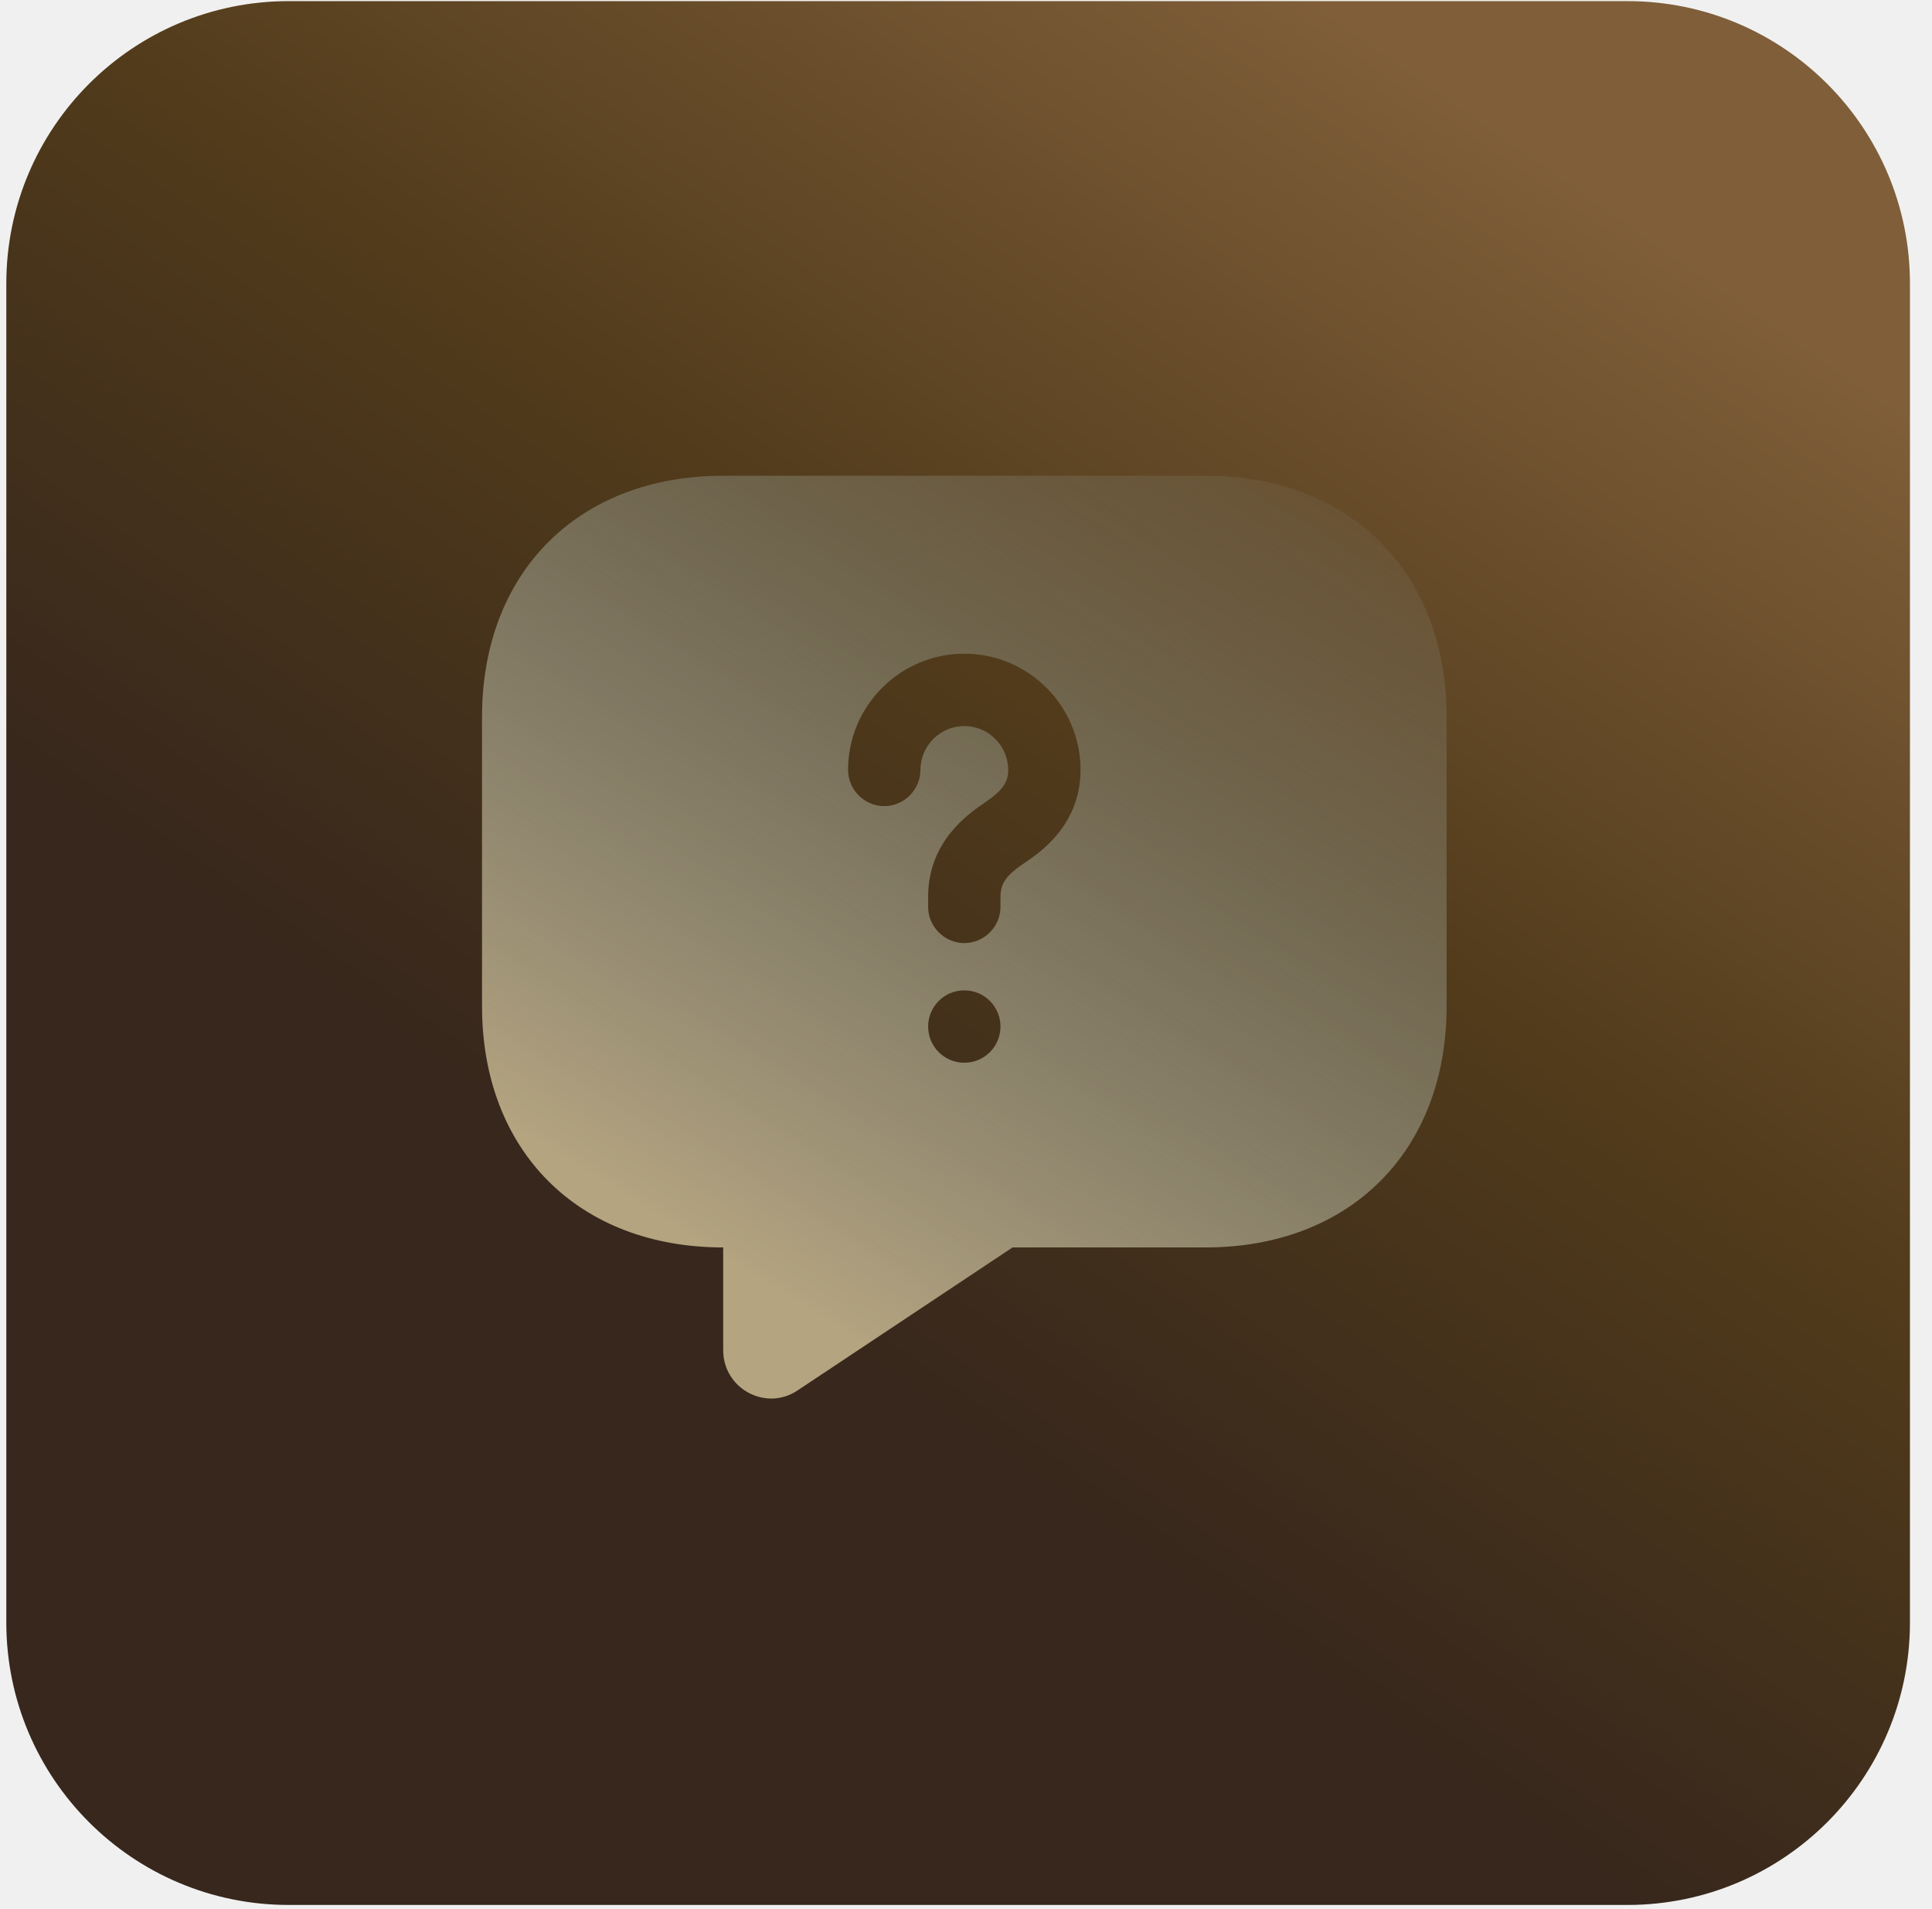
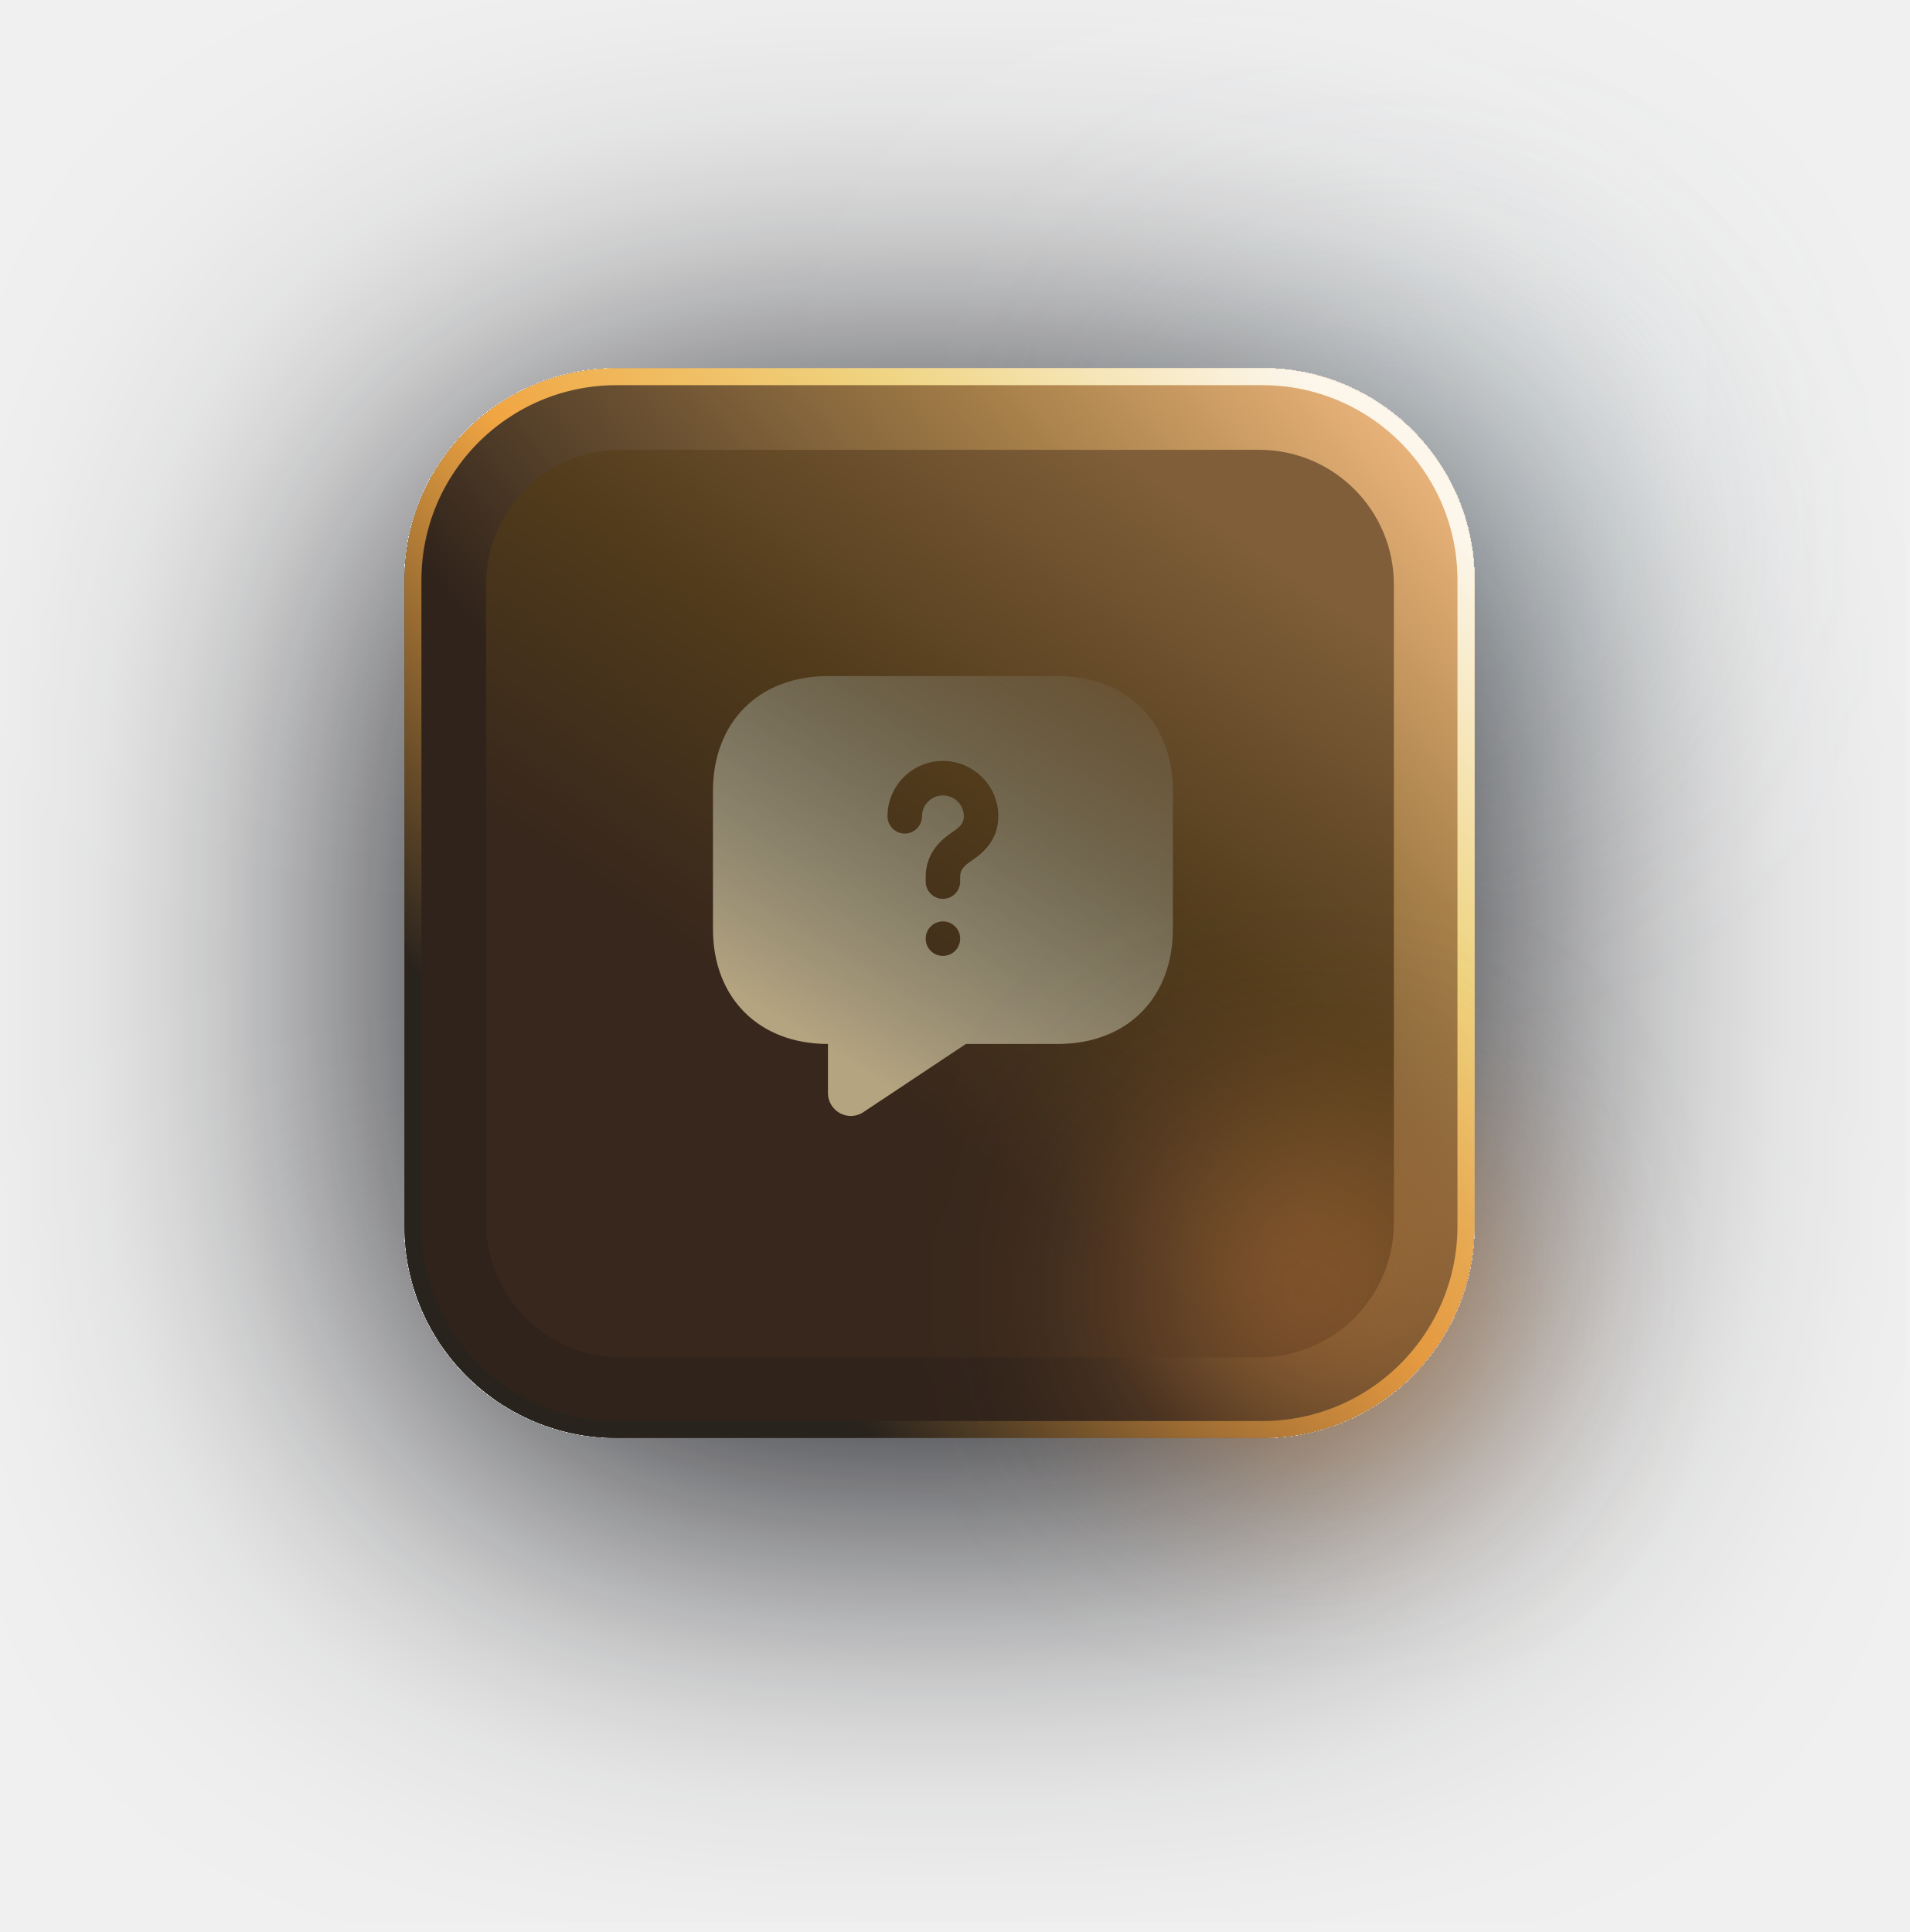
- <svg xmlns="http://www.w3.org/2000/svg" width="82" height="81" viewBox="0 0 82 81" fill="none">
-   <rect x="0.268" y="0.048" width="80.796" height="80.796" rx="11.987" fill="url(#paint0_linear_2111_521)" />
-   <path d="M51.163 20.19H30.694C24.553 20.19 20.459 24.283 20.459 30.424V42.706C20.459 48.847 24.553 52.94 30.694 52.94V57.3C30.694 58.938 32.515 59.92 33.866 58.999L42.975 52.94H51.163C57.304 52.94 61.398 48.847 61.398 42.706V30.424C61.398 24.283 57.304 20.19 51.163 20.19ZM40.928 45.101C40.069 45.101 39.393 44.405 39.393 43.566C39.393 42.726 40.069 42.03 40.928 42.03C41.788 42.03 42.464 42.726 42.464 43.566C42.464 44.405 41.788 45.101 40.928 45.101ZM43.507 36.606C42.709 37.138 42.464 37.486 42.464 38.059V38.489C42.464 39.328 41.767 40.024 40.928 40.024C40.089 40.024 39.393 39.328 39.393 38.489V38.059C39.393 35.685 41.133 34.518 41.788 34.068C42.545 33.556 42.791 33.208 42.791 32.676C42.791 31.652 41.952 30.813 40.928 30.813C39.905 30.813 39.066 31.652 39.066 32.676C39.066 33.515 38.37 34.211 37.53 34.211C36.691 34.211 35.995 33.515 35.995 32.676C35.995 29.953 38.206 27.743 40.928 27.743C43.651 27.743 45.861 29.953 45.861 32.676C45.861 35.009 44.142 36.176 43.507 36.606Z" fill="url(#paint1_linear_2111_521)" fill-opacity="0.7" />
+ <svg xmlns="http://www.w3.org/2000/svg" width="170" height="172" viewBox="0 0 170 172" fill="none">
+   <g filter="url(#filter0_f_76_1974)">
+     <circle cx="124.064" cy="48.071" r="15.291" fill="#A2C6D2" fill-opacity="0.5" />
+   </g>
+   <g filter="url(#filter1_f_76_1974)">
+     <ellipse cx="110.991" cy="34.291" rx="26.193" ry="15.291" fill="white" fill-opacity="0.4" />
+   </g>
+   <g filter="url(#filter2_d_76_1974)">
+     <rect x="36" y="32.781" width="95.237" height="95.237" rx="18.878" fill="url(#paint0_linear_76_1974)" />
+     <rect x="36.755" y="33.536" width="93.727" height="93.727" rx="18.122" stroke="url(#paint1_linear_76_1974)" stroke-width="1.51" />
+   </g>
+   <rect x="43.268" y="40.048" width="80.796" height="80.796" rx="11.987" fill="url(#paint2_linear_76_1974)" />
+   <path d="M94.163 60.19H73.694C67.553 60.19 63.459 64.283 63.459 70.424V82.706C63.459 88.847 67.553 92.94 73.694 92.94V97.3C73.694 98.938 75.515 99.92 76.866 98.999L85.975 92.94H94.163C100.304 92.94 104.398 88.847 104.398 82.706V70.424C104.398 64.283 100.304 60.19 94.163 60.19ZM83.928 85.101C83.069 85.101 82.393 84.405 82.393 83.566C82.393 82.726 83.069 82.03 83.928 82.03C84.788 82.03 85.463 82.726 85.463 83.566C85.463 84.405 84.788 85.101 83.928 85.101ZM86.507 76.606C85.709 77.138 85.463 77.486 85.463 78.059V78.489C85.463 79.328 84.767 80.024 83.928 80.024C83.089 80.024 82.393 79.328 82.393 78.489V78.059C82.393 75.685 84.133 74.518 84.788 74.068C85.545 73.556 85.791 73.208 85.791 72.676C85.791 71.652 84.952 70.813 83.928 70.813C82.905 70.813 82.066 71.652 82.066 72.676C82.066 73.515 81.37 74.211 80.53 74.211C79.691 74.211 78.995 73.515 78.995 72.676C78.995 69.953 81.206 67.743 83.928 67.743C86.651 67.743 88.861 69.953 88.861 72.676C88.861 75.009 87.142 76.176 86.507 76.606Z" fill="url(#paint3_linear_76_1974)" fill-opacity="0.7" />
+   <g filter="url(#filter3_f_76_1974)">
+     <circle cx="116.797" cy="114.709" r="15.291" fill="#C9803C" fill-opacity="0.6" />
+   </g>
  <defs>
-     <linearGradient id="paint0_linear_2111_521" x1="67.944" y1="8.355" x2="34.342" y2="56.492" gradientUnits="userSpaceOnUse">
+     <filter id="filter0_f_76_1974" x="81.967" y="5.975" width="84.194" height="84.194" filterUnits="userSpaceOnUse" color-interpolation-filters="sRGB">
+       <feFlood flood-opacity="0" result="BackgroundImageFix" />
+       <feBlend mode="normal" in="SourceGraphic" in2="BackgroundImageFix" result="shape" />
+       <feGaussianBlur stdDeviation="13.403" result="effect1_foregroundBlur_76_1974" />
+     </filter>
+     <filter id="filter1_f_76_1974" x="54.217" y="-11.582" width="113.549" height="91.745" filterUnits="userSpaceOnUse" color-interpolation-filters="sRGB">
+       <feFlood flood-opacity="0" result="BackgroundImageFix" />
+       <feBlend mode="normal" in="SourceGraphic" in2="BackgroundImageFix" result="shape" />
+       <feGaussianBlur stdDeviation="15.291" result="effect1_foregroundBlur_76_1974" />
+     </filter>
+     <filter id="filter2_d_76_1974" x="-2.35" y="-0.85" width="171.937" height="171.936" filterUnits="userSpaceOnUse" color-interpolation-filters="sRGB">
+       <feFlood flood-opacity="0" result="BackgroundImageFix" />
+       <feColorMatrix in="SourceAlpha" type="matrix" values="0 0 0 0 0 0 0 0 0 0 0 0 0 0 0 0 0 0 127 0" result="hardAlpha" />
+       <feOffset dy="4.719" />
+       <feGaussianBlur stdDeviation="19.175" />
+       <feComposite in2="hardAlpha" operator="out" />
+       <feColorMatrix type="matrix" values="0 0 0 0 0.036 0 0 0 0 0.041 0 0 0 0 0.064 0 0 0 1 0" />
+       <feBlend mode="normal" in2="BackgroundImageFix" result="effect1_dropShadow_76_1974" />
+       <feBlend mode="normal" in="SourceGraphic" in2="effect1_dropShadow_76_1974" result="shape" />
+     </filter>
+     <filter id="filter3_f_76_1974" x="82.251" y="80.163" width="69.092" height="69.092" filterUnits="userSpaceOnUse" color-interpolation-filters="sRGB">
+       <feFlood flood-opacity="0" result="BackgroundImageFix" />
+       <feBlend mode="normal" in="SourceGraphic" in2="BackgroundImageFix" result="shape" />
+       <feGaussianBlur stdDeviation="9.628" result="effect1_foregroundBlur_76_1974" />
+     </filter>
+     <linearGradient id="paint0_linear_76_1974" x1="118.778" y1="32.781" x2="63.656" y2="80.447" gradientUnits="userSpaceOnUse">
+       <stop stop-color="#E7B279" />
+       <stop offset="0.332" stop-color="#A78049" />
+       <stop offset="1" stop-color="#30231B" />
+     </linearGradient>
+     <linearGradient id="paint1_linear_76_1974" x1="119.816" y1="37.17" x2="52.943" y2="102.911" gradientUnits="userSpaceOnUse">
+       <stop stop-color="#FCF6EB" />
+       <stop offset="0.295" stop-color="#EFD37F" />
+       <stop offset="0.576" stop-color="#F1A542" />
+       <stop offset="1" stop-color="#29231D" />
+     </linearGradient>
+     <linearGradient id="paint2_linear_76_1974" x1="110.944" y1="48.355" x2="77.342" y2="96.492" gradientUnits="userSpaceOnUse">
      <stop stop-color="#7F5E39" />
      <stop offset="0.53" stop-color="#513B1B" />
      <stop offset="1" stop-color="#37271C" />
    </linearGradient>
-     <linearGradient id="paint1_linear_2111_521" x1="28.011" y1="51.724" x2="51.616" y2="13.7" gradientUnits="userSpaceOnUse">
+     <linearGradient id="paint3_linear_76_1974" x1="71.011" y1="91.724" x2="94.616" y2="53.7" gradientUnits="userSpaceOnUse">
      <stop stop-color="#E9D9AA" />
      <stop offset="1" stop-color="#AAD3E9" stop-opacity="0" />
    </linearGradient>
  </defs>
</svg>
